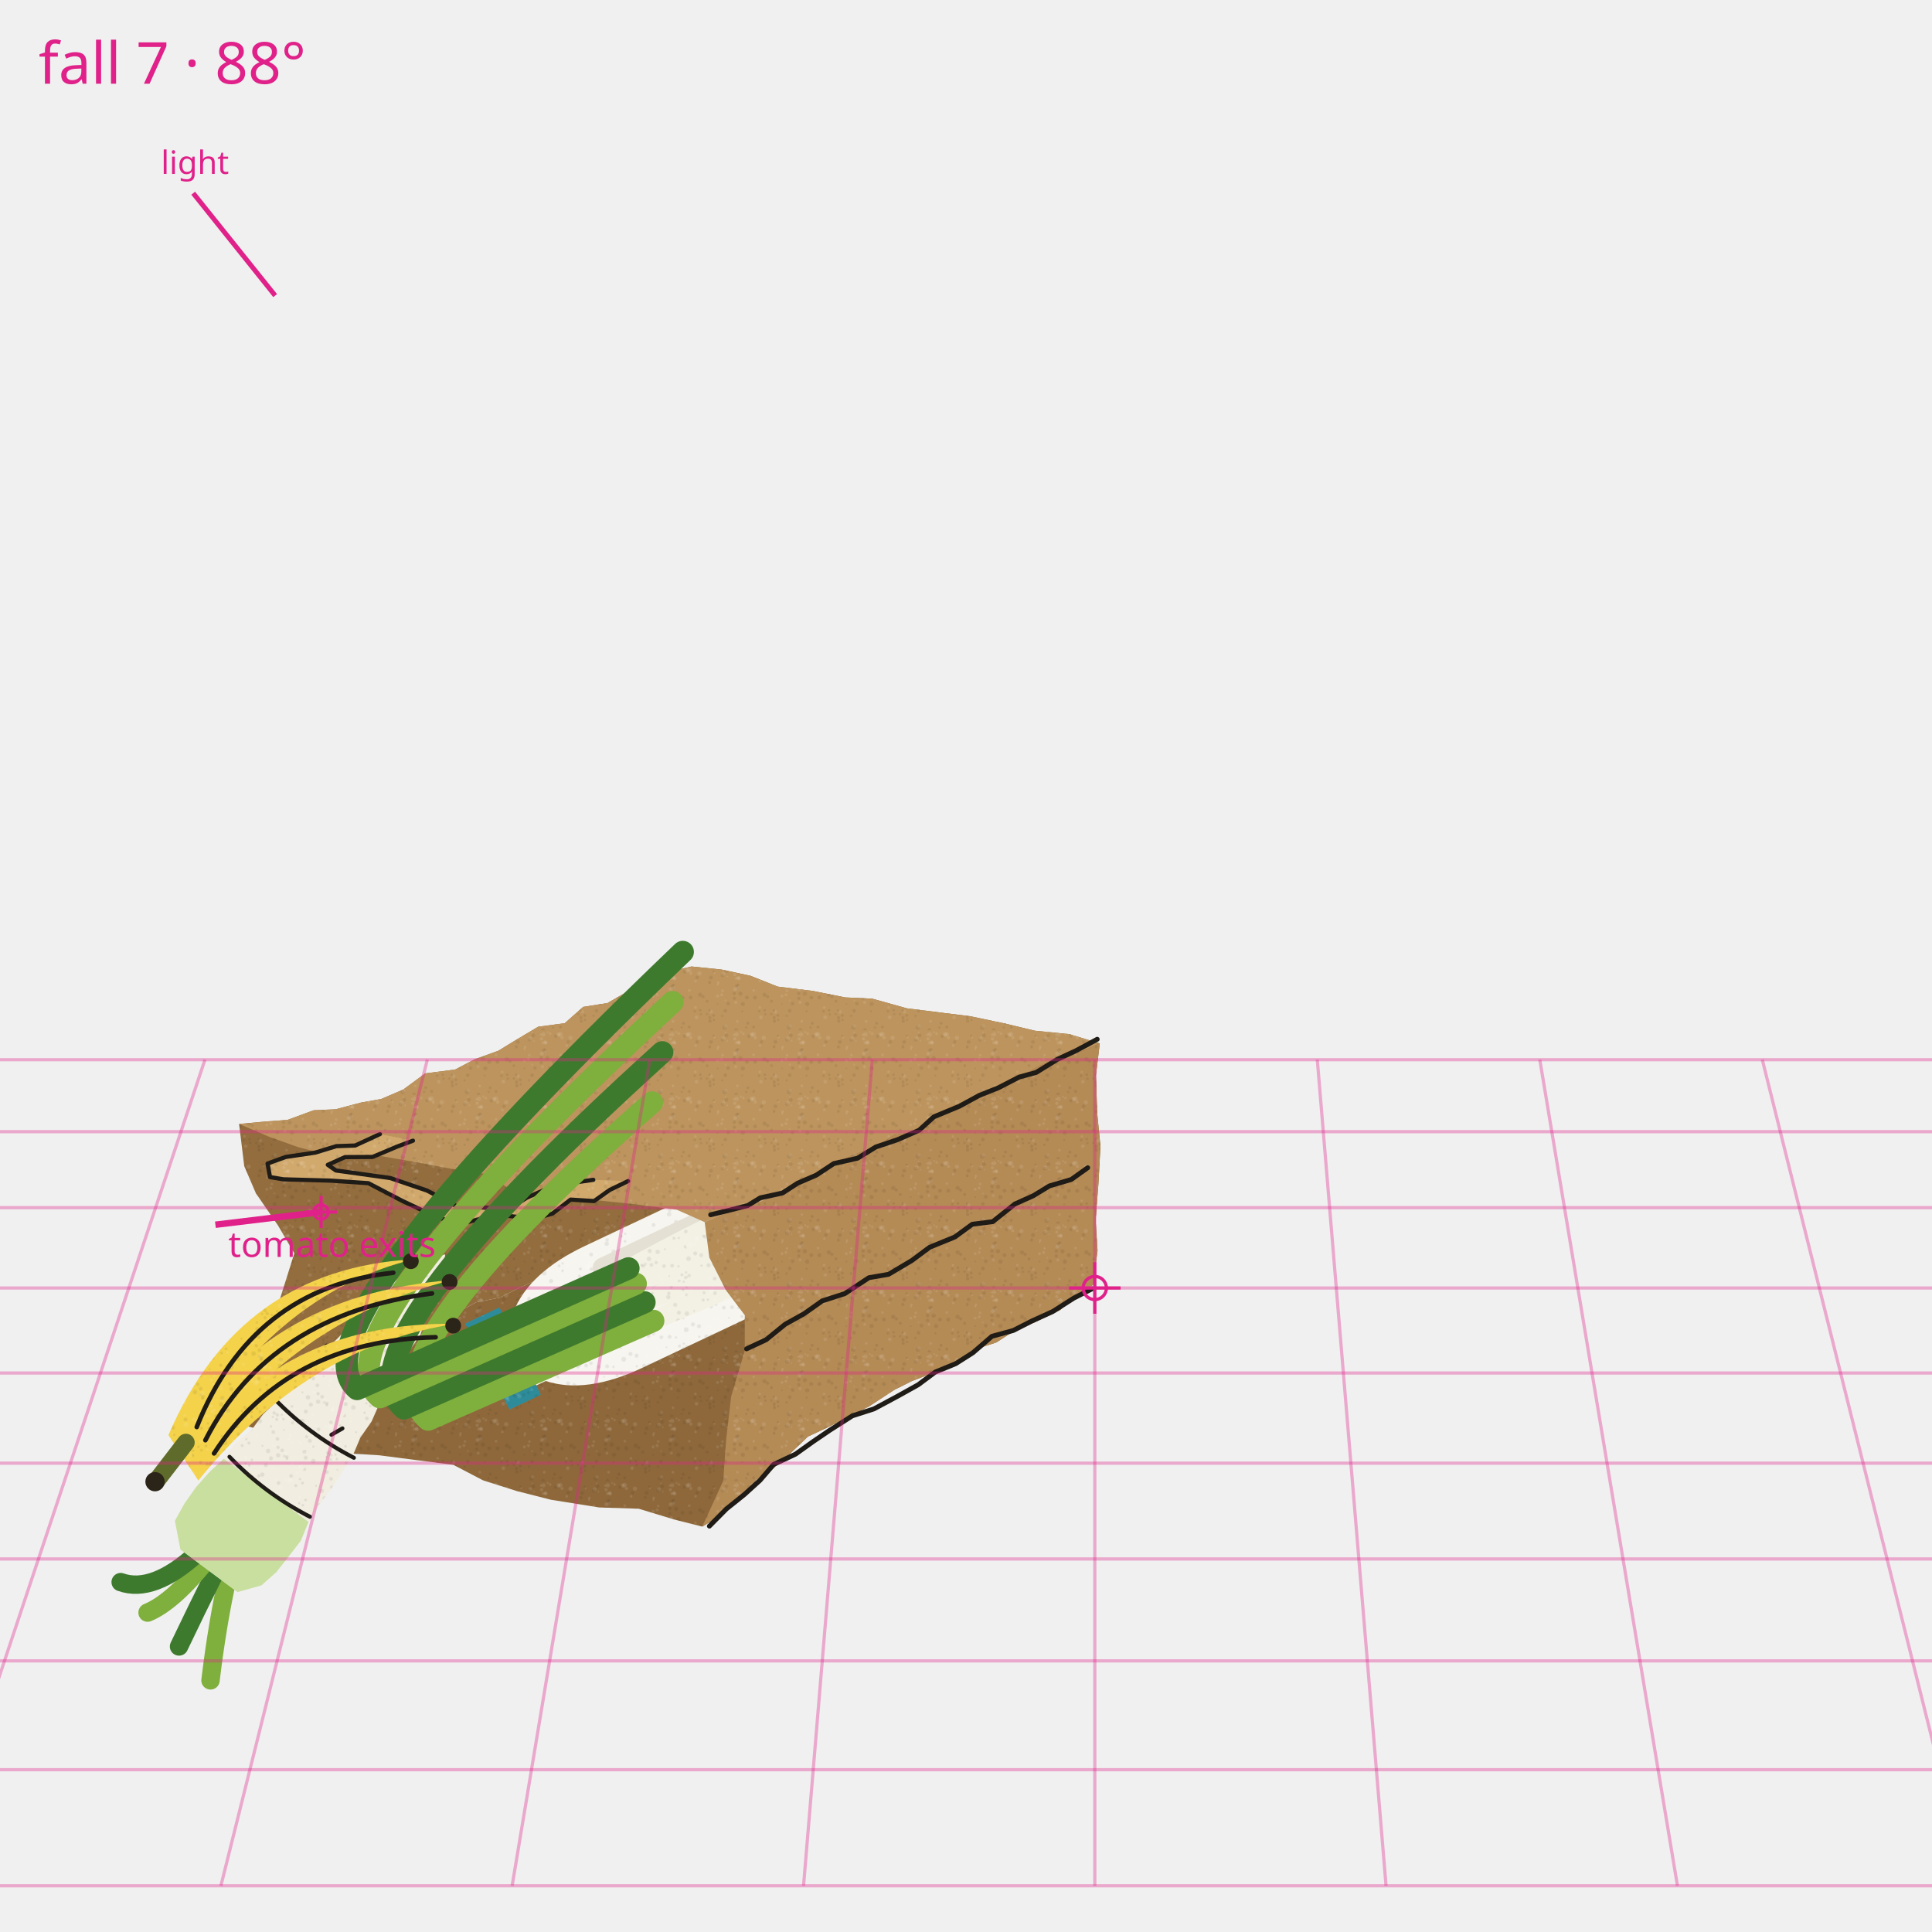
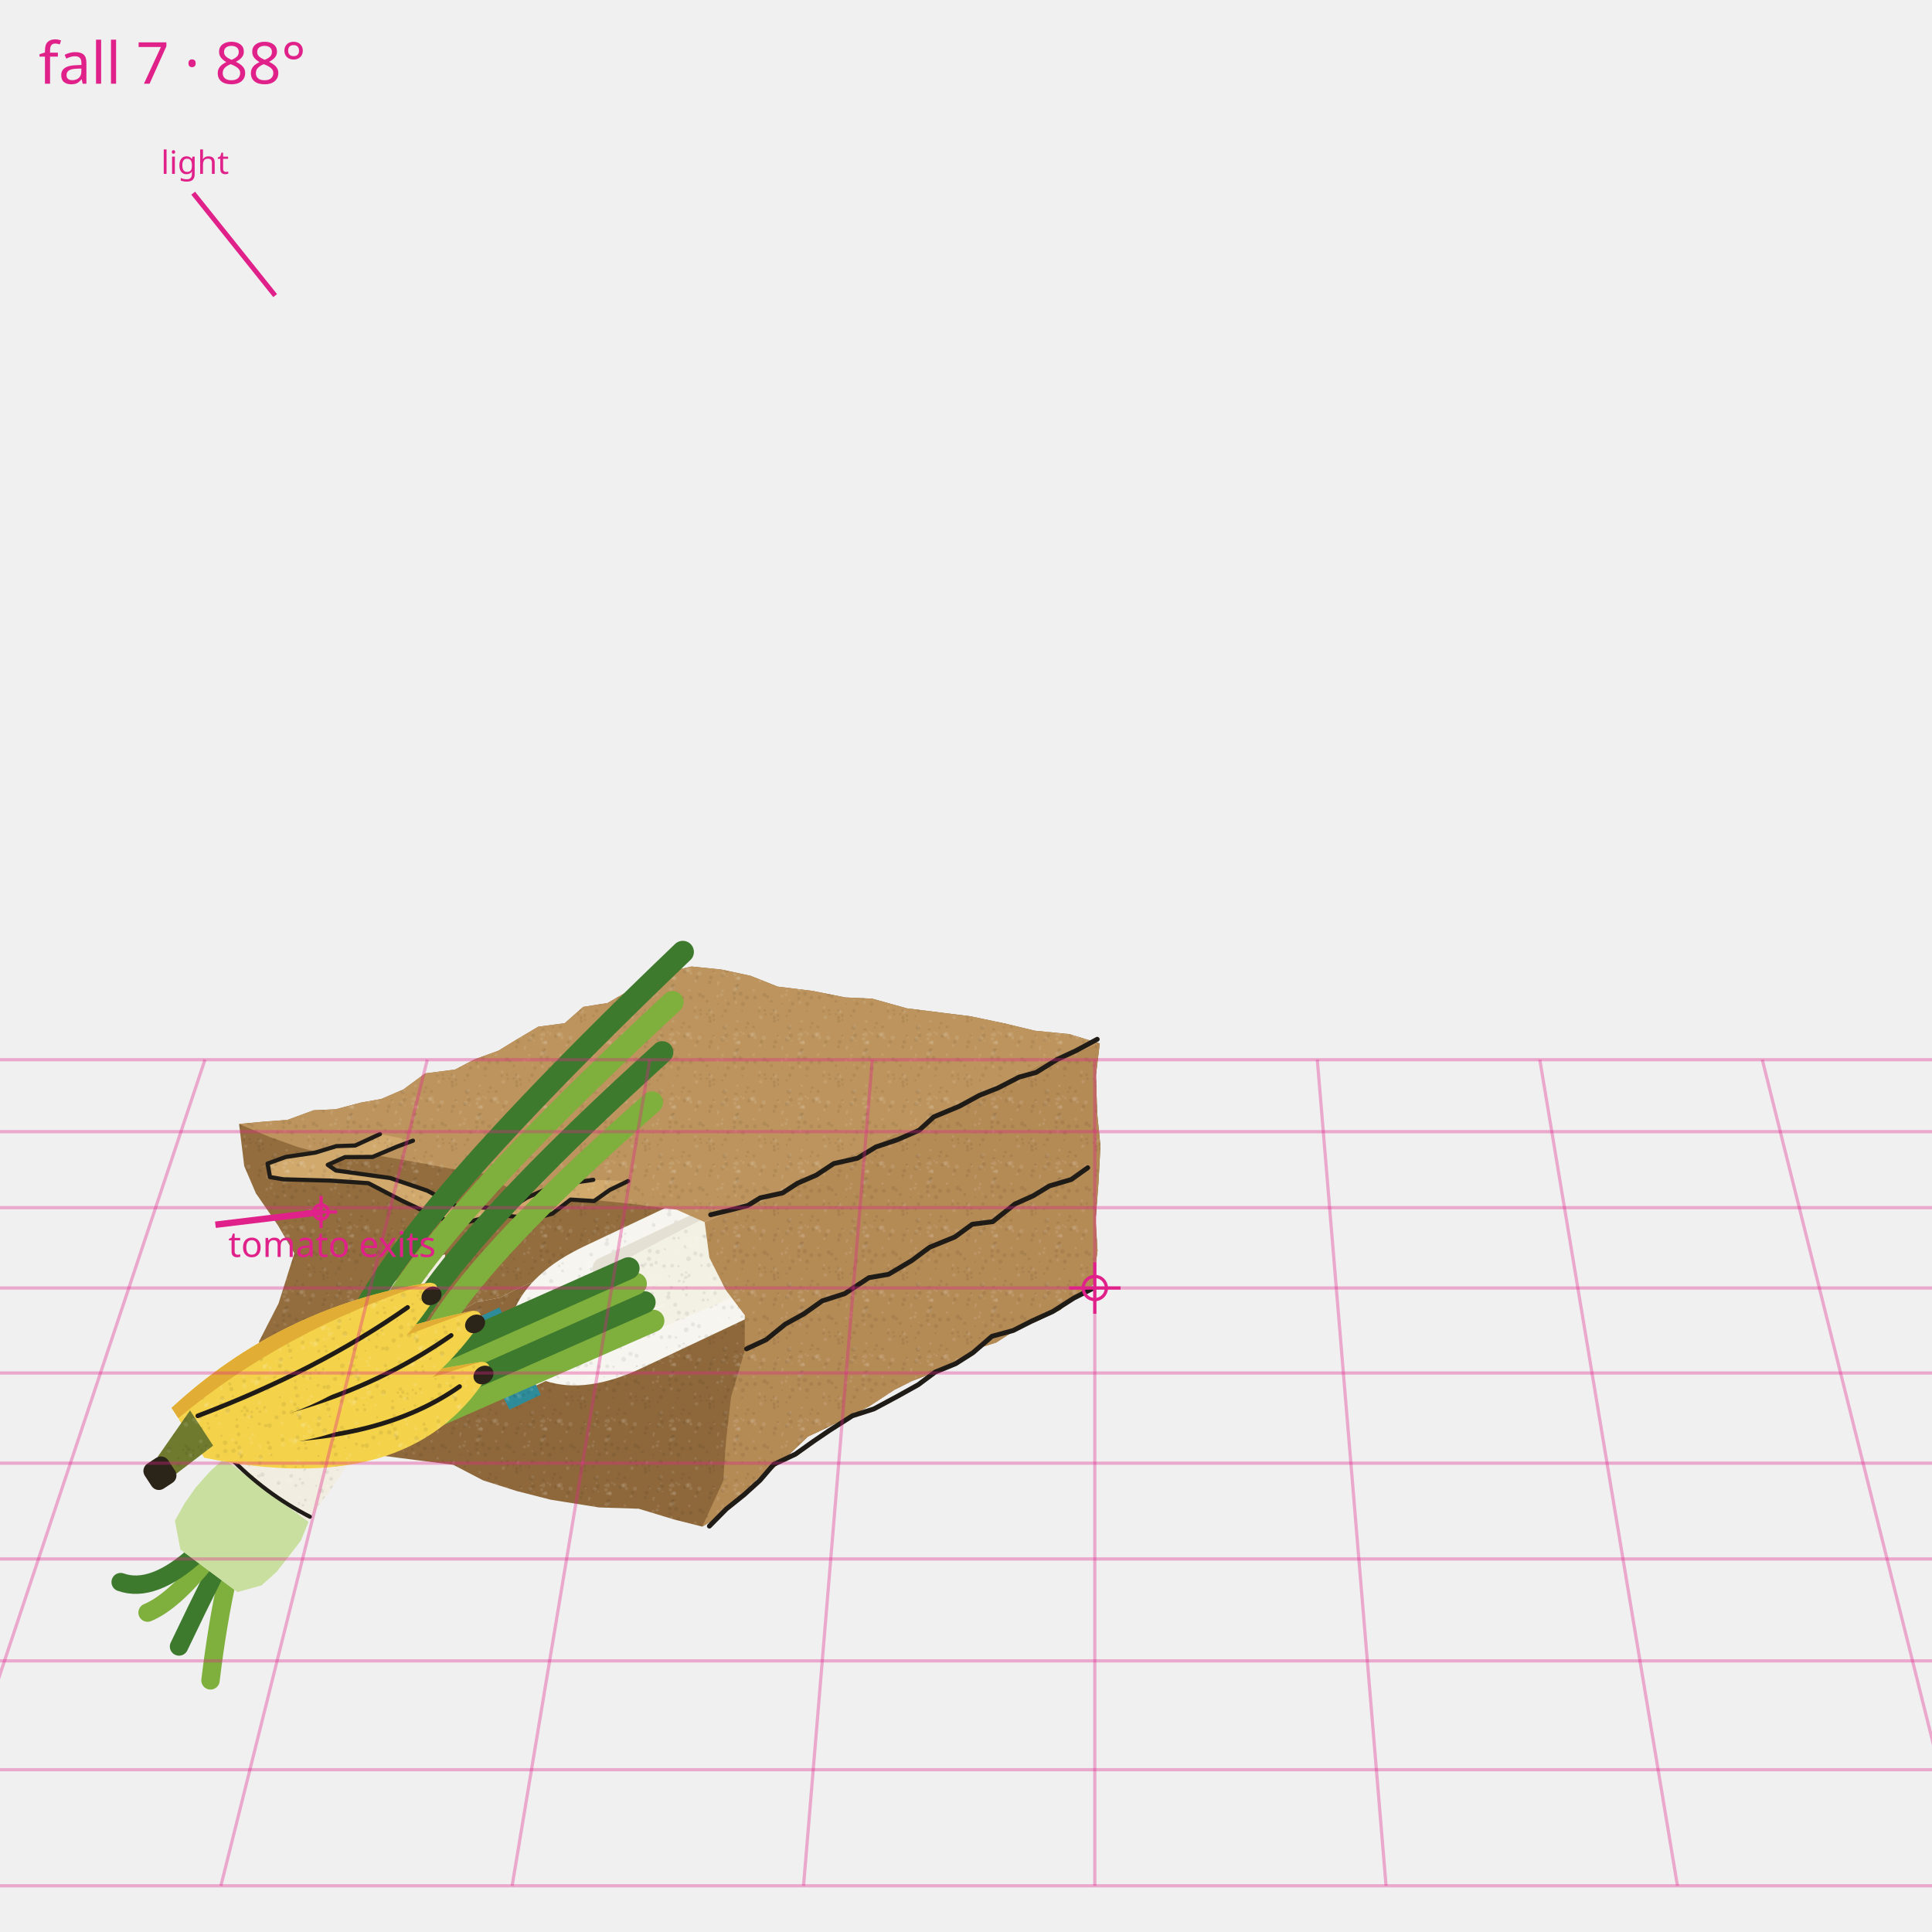
<svg xmlns="http://www.w3.org/2000/svg" width="1200" height="1200" viewBox="0 0 1200 1200">
  <defs>
    <pattern id="grain" width="40" height="40" patternUnits="userSpaceOnUse">
      <circle cx="23.5" cy="38.2" r="0.7" fill="#000" opacity="0.07" />
      <circle cx="28" cy="2.4" r="1.4" fill="#fff" opacity="0.1" />
      <circle cx="39.2" cy="21.9" r="0.9" fill="#000" opacity="0.07" />
      <circle cx="11.7" cy="6.5" r="0.5" fill="#fff" opacity="0.1" />
      <circle cx="33" cy="7.1" r="1.1" fill="#000" opacity="0.07" />
      <circle cx="16.1" cy="20.1" r="1" fill="#000" opacity="0.07" />
      <circle cx="29" cy="19.6" r="1.2" fill="#000" opacity="0.07" />
      <circle cx="24.5" cy="35.6" r="0.9" fill="#000" opacity="0.07" />
      <circle cx="10.7" cy="37.5" r="1.1" fill="#fff" opacity="0.1" />
      <circle cx="21.4" cy="23.6" r="1.3" fill="#000" opacity="0.07" />
      <circle cx="17.2" cy="39.7" r="1.1" fill="#000" opacity="0.07" />
      <circle cx="32" cy="9.4" r="0.8" fill="#fff" opacity="0.1" />
      <circle cx="0.7" cy="32.1" r="1.1" fill="#000" opacity="0.07" />
      <circle cx="1.7" cy="28.4" r="1.1" fill="#fff" opacity="0.1" />
      <circle cx="21.7" cy="2" r="0.8" fill="#fff" opacity="0.1" />
      <circle cx="39.1" cy="29.9" r="0.7" fill="#000" opacity="0.07" />
      <circle cx="3.7" cy="4.4" r="0.6" fill="#fff" opacity="0.1" />
      <circle cx="1" cy="34.3" r="1" fill="#000" opacity="0.07" />
      <circle cx="5.7" cy="23.6" r="0.5" fill="#000" opacity="0.07" />
      <circle cx="34.4" cy="4.6" r="1.3" fill="#fff" opacity="0.1" />
      <circle cx="12.3" cy="23.4" r="1.1" fill="#000" opacity="0.07" />
      <circle cx="23.9" cy="19.6" r="1.2" fill="#000" opacity="0.07" />
      <circle cx="10.5" cy="27.8" r="1.1" fill="#000" opacity="0.07" />
      <circle cx="1.6" cy="7.2" r="1.2" fill="#000" opacity="0.07" />
      <circle cx="26.8" cy="2.7" r="1.3" fill="#fff" opacity="0.1" />
      <circle cx="15.9" cy="2.7" r="0.6" fill="#fff" opacity="0.1" />
      <circle cx="34.8" cy="17.9" r="1.3" fill="#000" opacity="0.07" />
      <circle cx="0.7" cy="10.2" r="1" fill="#000" opacity="0.07" />
      <circle cx="29.1" cy="4.5" r="1" fill="#fff" opacity="0.1" />
      <circle cx="5.8" cy="11.6" r="0.6" fill="#fff" opacity="0.1" />
      <circle cx="21" cy="28.1" r="0.6" fill="#000" opacity="0.07" />
      <circle cx="3.2" cy="30.7" r="0.9" fill="#000" opacity="0.07" />
      <circle cx="28.1" cy="15.2" r="0.8" fill="#fff" opacity="0.1" />
      <circle cx="10.1" cy="38.2" r="1.4" fill="#000" opacity="0.07" />
      <circle cx="8.8" cy="15.4" r="0.8" fill="#fff" opacity="0.1" />
      <circle cx="17.5" cy="2.5" r="1.3" fill="#fff" opacity="0.1" />
      <circle cx="18" cy="13.9" r="1" fill="#000" opacity="0.07" />
      <circle cx="3.2" cy="3.4" r="0.7" fill="#000" opacity="0.07" />
      <circle cx="9.3" cy="5" r="1.2" fill="#fff" opacity="0.1" />
      <circle cx="18.1" cy="13.8" r="1.1" fill="#fff" opacity="0.1" />
      <circle cx="17" cy="22.6" r="0.9" fill="#fff" opacity="0.1" />
      <circle cx="17.3" cy="7.7" r="0.9" fill="#fff" opacity="0.1" />
      <circle cx="31.5" cy="28.1" r="0.8" fill="#000" opacity="0.07" />
      <circle cx="31.9" cy="25.8" r="0.8" fill="#fff" opacity="0.1" />
      <circle cx="10.6" cy="1.4" r="0.5" fill="#fff" opacity="0.1" />
      <circle cx="36.7" cy="19.1" r="1" fill="#000" opacity="0.07" />
      <circle cx="32.6" cy="31.9" r="1.1" fill="#fff" opacity="0.1" />
      <circle cx="20.2" cy="1.1" r="0.6" fill="#fff" opacity="0.1" />
      <circle cx="5.7" cy="18.7" r="0.9" fill="#fff" opacity="0.1" />
      <circle cx="17.5" cy="12.4" r="1" fill="#000" opacity="0.07" />
      <circle cx="8.2" cy="17.9" r="0.9" fill="#fff" opacity="0.1" />
      <circle cx="35.4" cy="30" r="0.7" fill="#000" opacity="0.07" />
      <circle cx="18.4" cy="11.8" r="0.8" fill="#000" opacity="0.07" />
      <circle cx="35" cy="27.5" r="0.8" fill="#000" opacity="0.07" />
      <circle cx="16.1" cy="17" r="1.1" fill="#000" opacity="0.07" />
      <circle cx="19.9" cy="17.2" r="1.3" fill="#000" opacity="0.07" />
      <circle cx="8.8" cy="5.8" r="1.2" fill="#000" opacity="0.07" />
      <circle cx="18.7" cy="7.3" r="1.1" fill="#fff" opacity="0.1" />
      <circle cx="25.2" cy="3.6" r="1.1" fill="#000" opacity="0.07" />
      <circle cx="16.6" cy="14.4" r="1.2" fill="#fff" opacity="0.1" />
      <circle cx="10.5" cy="21.3" r="0.5" fill="#fff" opacity="0.1" />
      <circle cx="3.4" cy="33.5" r="0.7" fill="#000" opacity="0.07" />
      <circle cx="18" cy="34.4" r="0.8" fill="#fff" opacity="0.1" />
      <circle cx="0.6" cy="27.7" r="0.9" fill="#000" opacity="0.07" />
      <circle cx="6.1" cy="10.4" r="0.8" fill="#fff" opacity="0.1" />
      <circle cx="11.2" cy="3.1" r="1.2" fill="#000" opacity="0.07" />
      <circle cx="19" cy="7.8" r="1.1" fill="#fff" opacity="0.1" />
      <circle cx="28.1" cy="37.9" r="0.9" fill="#000" opacity="0.07" />
      <circle cx="8.6" cy="31" r="0.7" fill="#000" opacity="0.07" />
      <circle cx="16.4" cy="5.3" r="1" fill="#fff" opacity="0.1" />
    </pattern>
  </defs>
  <polygon points="678.9,798.1 658.2,795.9 638.1,793.1 623,787.8 602,786.1 578.8,782.5 561.6,777.5 540.1,775 523,768.9 501.4,767.2 485.6,761.5 463.8,756.3 446.6,755.4 427.4,750.1 413.4,754.3 401.2,760.8 387,769.1 375.9,772.3 365.7,778.9 350.4,785.4 334.6,794.5 320.7,800.8 310.7,805.9 295.6,808.9 281.3,816.9 270.4,826.5 254.2,830.7 241.4,839.1 225.9,846.8 210.1,855.4 197.9,863 180.1,868.3 167.2,878.1 149.7,884.6 167.4,889.9 185.2,896.7 206.2,902.1 235.5,903.9 260.9,907.2 281.5,909.8 300.1,919.5 320.9,926.1 342.1,931.5 372.1,936.3 396.7,937.1 419.1,943.9 436.2,948.2 447.7,941.4 458.7,932.7 469.9,919 477.8,914.2 490.9,902.7 501.8,892.3 512.7,887.2 529.8,878.7 539.5,873.7 555.6,863.2 566.4,857.8 580.9,852.2 594.9,846.2 605.3,838.1 618.7,833.9 629.9,826.7 643.3,821 658.8,813.5 666.2,805.5" fill="#8e683b" />
  <polygon points="678.9,798.1 658.2,795.9 638.1,793.1 623,787.8 602,786.1 578.8,782.5 561.6,777.5 540.1,775 523,768.9 501.4,767.2 485.6,761.5 463.8,756.3 446.6,755.4 427.4,750.1 413.4,754.3 401.2,760.8 387,769.1 375.9,772.3 365.7,778.9 350.4,785.4 334.6,794.5 320.7,800.8 310.7,805.9 295.6,808.9 281.3,816.9 270.4,826.5 254.2,830.7 241.4,839.1 225.9,846.8 210.1,855.4 197.9,863 180.1,868.3 167.2,878.1 149.7,884.6 167.4,889.9 185.2,896.7 206.2,902.1 235.5,903.9 260.9,907.2 281.5,909.8 300.1,919.5 320.9,926.1 342.1,931.5 372.1,936.3 396.7,937.1 419.1,943.9 436.2,948.2 447.7,941.4 458.7,932.7 469.9,919 477.8,914.2 490.9,902.7 501.8,892.3 512.7,887.2 529.8,878.7 539.5,873.7 555.6,863.2 566.4,857.8 580.9,852.2 594.9,846.2 605.3,838.1 618.7,833.9 629.9,826.7 643.3,821 658.8,813.5 666.2,805.5" fill="url(#grain)" />
  <polygon points="427.4,750.1 427.1,728.9 427.8,708.7 429.8,684.6 430.1,662.8 425.3,642.1 426,624 429.5,600.3 413.2,604.1 400.3,609.9 389.3,616.1 377.3,623 362.2,625.4 350.8,635.5 334.3,637.7 320.5,645.9 309.6,652.6 294.7,658 282.7,664.3 264.1,666.7 250.5,676.7 236.8,682.6 224.3,684.8 208.4,689 194.8,689.6 178.5,695.6 164.8,696.6 148.5,698.1 151.7,724.3 158.9,741.1 172.7,761.2 182.8,778.5 173,809.6 161,833 158.6,858.1 149.7,884.6 167.2,878.1 180.1,868.3 197.9,863 210.1,855.4 225.9,846.8 241.4,839.1 254.2,830.7 270.4,826.5 281.3,816.9 295.6,808.9 310.7,805.9 320.7,800.8 334.6,794.5 350.4,785.4 365.7,778.9 375.9,772.3 387,769.1 401.2,760.8 413.4,754.3" fill="#936d3e" />
  <polygon points="427.4,750.1 427.1,728.9 427.8,708.7 429.8,684.6 430.1,662.8 425.3,642.1 426,624 429.5,600.3 413.2,604.1 400.3,609.9 389.3,616.1 377.3,623 362.2,625.4 350.8,635.5 334.3,637.7 320.5,645.9 309.6,652.6 294.7,658 282.7,664.3 264.1,666.7 250.5,676.7 236.8,682.6 224.3,684.8 208.4,689 194.8,689.6 178.5,695.6 164.8,696.6 148.5,698.1 151.7,724.3 158.9,741.1 172.7,761.2 182.8,778.5 173,809.6 161,833 158.6,858.1 149.7,884.6 167.2,878.1 180.1,868.3 197.9,863 210.1,855.4 225.9,846.8 241.4,839.1 254.2,830.7 270.4,826.5 281.3,816.9 295.6,808.9 310.7,805.9 320.7,800.8 334.6,794.5 350.4,785.4 365.7,778.9 375.9,772.3 387,769.1 401.2,760.8 413.4,754.3" fill="url(#grain)" />
  <polygon points="678.9,798.1 681.7,776.8 680.5,757.8 682.3,734.6 683.5,711.9 681.5,691.6 680.7,667.9 683.1,648.1 664.2,642.3 642.8,640.2 623.2,635.5 602.6,631.2 584.9,629 563.3,626.3 541.8,620.3 524.9,619.5 505,615.5 483,612.8 466.2,606.1 448.1,602.2 429.5,600.3 426,624 425.3,642.1 430.1,662.8 429.8,684.6 427.8,708.7 427.1,728.9 427.4,750.1 446.6,755.4 463.8,756.3 485.6,761.5 501.4,767.2 523,768.9 540.1,775 561.6,777.5 578.8,782.5 602,786.1 623,787.8 638.1,793.1 658.2,795.9" fill="#86623a" />
  <polygon points="678.9,798.1 681.7,776.8 680.5,757.8 682.3,734.6 683.5,711.9 681.5,691.6 680.7,667.9 683.1,648.1 664.2,642.3 642.8,640.2 623.2,635.5 602.6,631.2 584.9,629 563.3,626.3 541.8,620.3 524.9,619.5 505,615.5 483,612.8 466.2,606.1 448.1,602.2 429.5,600.3 426,624 425.3,642.1 430.1,662.8 429.8,684.6 427.8,708.7 427.1,728.9 427.4,750.1 446.6,755.4 463.8,756.3 485.6,761.5 501.4,767.2 523,768.9 540.1,775 561.6,777.5 578.8,782.5 602,786.1 623,787.8 638.1,793.1 658.2,795.9" fill="url(#grain)" />
  <g transform="translate(414.2 796.1) rotate(-115.3) scale(1.0726) translate(0 0)">
    <path d="M -39 98 Q -39 110 -27 110 L 27 110 Q 39 110 39 98 L 39 -34 Q 39 -70 22 -88 L 22 -98 L -22 -98 L -22 -88 Q -39 -70 -39 -34 Z" fill="#f7f5ef" />
    <path d="M -39 98 Q -39 110 -27 110 L 27 110 Q 39 110 39 98 L 39 -34 Q 39 -70 22 -88 L 22 -98 L -22 -98 L -22 -88 Q -39 -70 -39 -34 Z" fill="url(#grain)" />
    <path d="M 23 -30 L 23 96" stroke="#e4e0d4" stroke-width="12" stroke-linecap="round" />
    <polygon points="-28,-114 28,-116 28,-94 -28,-94" fill="#2e8c9a" />
    <polygon points="-28,-114 28,-116 28,-94 -28,-94" fill="url(#grain)" />
  </g>
  <g transform="translate(510.6 754.4) rotate(-115.3) scale(1.0601) translate(0 0)">
    <path d="M -21 0 Q -23 -60 -19 -120 L -9 -120 Q -5 -60 -7 0 Q -14 12 -21 0 Z" fill="#f3f1e4" />
    <path d="M -21 0 Q -23 -60 -19 -120 L -9 -120 Q -5 -60 -7 0 Q -14 12 -21 0 Z" fill="url(#grain)" />
    <path d="M -18 6 l -4 12 M -14 8 l 0 14 M -10 6 l 5 11" stroke="#e4e0d4" stroke-width="2" stroke-linecap="round" />
    <path d="M -9 0 Q -11 -60 -7 -120 L 3 -120 Q 7 -60 5 0 Q -2 12 -9 0 Z" fill="#f3f1e4" />
    <path d="M -9 0 Q -11 -60 -7 -120 L 3 -120 Q 7 -60 5 0 Q -2 12 -9 0 Z" fill="url(#grain)" />
    <path d="M -6 6 l -4 12 M -2 8 l 0 14 M 2 6 l 5 11" stroke="#e4e0d4" stroke-width="2" stroke-linecap="round" />
    <path d="M 3 0 Q 1 -60 5 -120 L 15 -120 Q 19 -60 17 0 Q 10 12 3 0 Z" fill="#f3f1e4" />
    <path d="M 3 0 Q 1 -60 5 -120 L 15 -120 Q 19 -60 17 0 Q 10 12 3 0 Z" fill="url(#grain)" />
    <path d="M 6 6 l -4 12 M 10 8 l 0 14 M 14 6 l 5 11" stroke="#e4e0d4" stroke-width="2" stroke-linecap="round" />
    <path d="M 13 0 Q 11 -60 15 -120 L 25 -120 Q 29 -60 27 0 Q 20 12 13 0 Z" fill="#f3f1e4" />
    <path d="M 13 0 Q 11 -60 15 -120 L 25 -120 Q 29 -60 27 0 Q 20 12 13 0 Z" fill="url(#grain)" />
    <path d="M 16 6 l -4 12 M 20 8 l 0 14 M 24 6 l 5 11" stroke="#e4e0d4" stroke-width="2" stroke-linecap="round" />
  </g>
  <g transform="translate(275.5 778.6) rotate(-233.3) scale(1.0384) translate(-24 -170)">
    <path d="M 256 158 q 26 -11.6 56 -28.8" fill="none" stroke="#7faf3c" stroke-width="11" stroke-linecap="round" />
    <path d="M 256 166 q 29 -5.2 51 -9.6" fill="none" stroke="#3e7a2e" stroke-width="11" stroke-linecap="round" />
    <path d="M 256 174 q 32 1.2 46 9.6" fill="none" stroke="#7faf3c" stroke-width="11" stroke-linecap="round" />
    <path d="M 256 181 q 35 6.8 41 26.4" fill="none" stroke="#3e7a2e" stroke-width="11" stroke-linecap="round" />
    <polygon points="24,168.8 35.8,161.4 47.6,158.5 59.4,155.8 71.2,152.1 83,151.6 94.8,149.8 106.6,147.6 118.4,147.2 130.2,144.5 142,144.1 153.8,141.2 165.6,140.4 177.4,139.7 189.2,139.9 201,138.8 212.8,135.8 224.6,136 236.4,136.3 248.2,138.7 260,147.8 260,190.4 248.2,203.3 236.4,204.9 224.6,205.2 212.8,204.2 201,202.1 189.2,202.1 177.4,199 165.6,199.1 153.8,197.1 142,197.2 130.2,194.1 118.4,194.7 106.6,191.1 94.8,189.4 83,187.7 71.2,187.4 59.4,184.3 47.6,182 35.8,178.6 24,169.1" fill="#f1ede0" />
    <polygon points="24,168.8 35.8,161.4 47.6,158.5 59.4,155.8 71.2,152.1 83,151.6 94.8,149.8 106.6,147.6 118.4,147.2 130.2,144.5 142,144.1 153.8,141.2 165.6,140.4 177.4,139.7 189.2,139.9 201,138.8 212.8,135.8 224.6,136 236.4,136.3 248.2,138.7 260,147.8 260,190.4 248.2,203.3 236.4,204.9 224.6,205.2 212.8,204.2 201,202.1 189.2,202.1 177.4,199 165.6,199.1 153.8,197.1 142,197.2 130.2,194.1 118.4,194.7 106.6,191.1 94.8,189.4 83,187.7 71.2,187.4 59.4,184.3 47.6,182 35.8,178.6 24,169.1" fill="url(#grain)" />
    <polygon points="201,138.8 212.8,135.8 224.6,136 236.4,136.3 248.2,138.7 260,147.8 260,190.4 248.2,203.3 236.4,204.9 224.6,205.2 212.8,204.2 201,202.1" fill="#c9dfa0" />
    <path d="M 110 146.8 q 5 23.2 0 46.4" fill="none" stroke="#1f1b17" stroke-width="2.4" stroke-linecap="round" />
    <path d="M 154 140 q 5 30 0 60" fill="none" stroke="#1f1b17" stroke-width="2.4" stroke-linecap="round" />
    <path d="M 198 140 q 5 30 0 60" fill="none" stroke="#1f1b17" stroke-width="2.4" stroke-linecap="round" />
    <path d="M 144 156 l 7 3" stroke="#1f1b17" stroke-width="2.4" stroke-linecap="round" />
  </g>
  <polygon points="683.1,648.1 673.6,652.4 657.1,656.9 645.2,662.2 631.6,669.8 621,675.2 605.7,681.3 595,688 580,693.7 567.7,703.1 555.4,704.9 545.8,711.3 528.2,718.1 516.7,724.4 505.2,730.7 495.3,734.9 483.1,741.3 472.7,746.1 460.5,747.7 450.2,753.5 437.7,759.1 420.4,751.4 394.7,748 369.8,745.4 339.4,742.3 318.1,739.7 302.8,729.3 280.5,726 260.4,722.2 232.8,717.4 206.1,718 185.2,712.5 167.5,706.2 148.5,698.1 164.8,696.6 178.5,695.6 194.8,689.6 208.4,689 224.3,684.8 236.8,682.6 250.5,676.7 264.1,666.7 282.7,664.3 294.7,658 309.6,652.6 320.5,645.9 334.3,637.7 350.8,635.5 362.2,625.4 377.3,623 389.3,616.1 400.3,609.9 413.2,604.1 429.5,600.3 448.1,602.2 466.2,606.1 483,612.8 505,615.5 524.9,619.5 541.8,620.3 563.3,626.3 584.9,629 602.6,631.2 623.2,635.5 642.8,640.2 664.2,642.3" fill="#bd945d" />
  <polygon points="683.1,648.1 673.6,652.4 657.1,656.9 645.2,662.2 631.6,669.8 621,675.2 605.7,681.3 595,688 580,693.7 567.7,703.1 555.4,704.9 545.8,711.3 528.2,718.1 516.7,724.4 505.2,730.7 495.3,734.9 483.1,741.3 472.7,746.1 460.5,747.7 450.2,753.5 437.7,759.1 420.4,751.4 394.7,748 369.8,745.4 339.4,742.3 318.1,739.7 302.8,729.3 280.5,726 260.4,722.2 232.8,717.4 206.1,718 185.2,712.5 167.5,706.2 148.5,698.1 164.8,696.6 178.5,695.6 194.8,689.6 208.4,689 224.3,684.8 236.8,682.6 250.5,676.7 264.1,666.7 282.7,664.3 294.7,658 309.6,652.6 320.5,645.9 334.3,637.7 350.8,635.5 362.2,625.4 377.3,623 389.3,616.1 400.3,609.9 413.2,604.1 429.5,600.3 448.1,602.2 466.2,606.1 483,612.8 505,615.5 524.9,619.5 541.8,620.3 563.3,626.3 584.9,629 602.6,631.2 623.2,635.5 642.8,640.2 664.2,642.3" fill="url(#grain)" />
  <polygon points="390.1,733.6 378.7,739.1 369,746 354.4,745.1 343.1,753.8 331.5,757 308.6,754.4 284.1,760.7 265.1,753.1 249.7,745.8 228.8,734.9 205.3,733.3 176.1,732.5 167.7,731.1 166.2,722.7 177.5,718.6 195.8,715.9 208.9,711.9 220.6,711.5 236,704.4 256.5,708.5 246.8,712.1 231.4,718.6 214.3,718.7 203.6,723.5 208.6,727 242.4,731.7 265.3,739.5 283,748.9 315.7,751.1 327.2,743.9 341,737.8 352.8,735.1 368.5,732.8" fill="#d1a96d" />
  <polygon points="390.1,733.6 378.7,739.1 369,746 354.4,745.1 343.1,753.8 331.5,757 308.6,754.4 284.1,760.7 265.1,753.1 249.7,745.8 228.8,734.9 205.3,733.3 176.1,732.5 167.7,731.1 166.2,722.7 177.5,718.6 195.8,715.9 208.9,711.9 220.6,711.5 236,704.4 256.5,708.5 246.8,712.1 231.4,718.6 214.3,718.7 203.6,723.5 208.6,727 242.4,731.7 265.3,739.5 283,748.9 315.7,751.1 327.2,743.9 341,737.8 352.8,735.1 368.5,732.8" fill="url(#grain)" />
  <polyline points="390.1,733.6 378.7,739.1 369,746 354.4,745.1 343.1,753.8 331.5,757 308.6,754.4 284.1,760.7 265.1,753.1 249.7,745.8 228.8,734.9 205.3,733.3 176.1,732.5 167.7,731.1 166.2,722.7 177.5,718.6 195.8,715.9 208.9,711.9 220.6,711.5 236,704.4" fill="none" stroke="#1f1b17" stroke-width="2.6" stroke-linecap="round" stroke-linejoin="round" />
  <polyline points="256.5,708.5 246.8,712.1 231.4,718.6 214.3,718.7 203.6,723.5 208.6,727 242.4,731.7 265.3,739.5 283,748.9 315.7,751.1 327.2,743.9 341,737.8 352.8,735.1 368.5,732.8" fill="none" stroke="#1f1b17" stroke-width="2.6" stroke-linecap="round" stroke-linejoin="round" />
  <polygon points="678.9,798.1 666.2,805.5 658.8,813.5 643.3,821 629.9,826.7 618.7,833.9 605.3,838.1 594.9,846.2 580.9,852.2 566.4,857.8 555.6,863.2 539.5,873.7 529.8,878.7 512.7,887.2 501.8,892.3 490.9,902.7 477.8,914.2 469.9,919 458.7,932.7 447.7,941.4 436.2,948.2 449.2,919.8 451,894.5 454.1,867.5 462.6,838.9 462.6,816.9 450.7,801.1 440.6,781.1 437.7,759.1 450.2,753.5 460.5,747.7 472.7,746.1 483.1,741.3 495.3,734.9 505.2,730.7 516.7,724.4 528.2,718.1 545.8,711.3 555.4,704.9 567.7,703.1 580,693.7 595,688 605.7,681.3 621,675.2 631.6,669.8 645.2,662.2 657.1,656.9 673.6,652.4 683.1,648.1 680.7,667.9 681.5,691.6 683.5,711.9 682.3,734.6 680.5,757.8 681.7,776.8" fill="#b48a55" />
  <polygon points="678.9,798.1 666.2,805.5 658.8,813.5 643.3,821 629.9,826.7 618.7,833.9 605.3,838.1 594.9,846.2 580.9,852.2 566.4,857.8 555.6,863.2 539.5,873.7 529.8,878.7 512.7,887.2 501.8,892.3 490.9,902.7 477.8,914.2 469.9,919 458.7,932.7 447.7,941.4 436.2,948.2 449.2,919.8 451,894.5 454.1,867.5 462.6,838.9 462.6,816.9 450.7,801.1 440.6,781.1 437.7,759.1 450.2,753.5 460.5,747.7 472.7,746.1 483.1,741.3 495.3,734.9 505.2,730.7 516.7,724.4 528.2,718.1 545.8,711.3 555.4,704.9 567.7,703.1 580,693.7 595,688 605.7,681.3 621,675.2 631.6,669.8 645.2,662.2 657.1,656.9 673.6,652.4 683.1,648.1 680.7,667.9 681.5,691.6 683.5,711.9 682.3,734.6 680.5,757.8 681.7,776.8" fill="url(#grain)" />
  <polyline points="678.3,800.5 666.9,806.3 653.9,814.6 640.9,820.5 629.3,826.4 616.1,830 604.3,840.2 593.6,847 580.9,852.2 570.3,860.1 557,867.5 542.8,875.1 529.4,879.4 515.3,888.4 505.3,895.2 494.1,903.2 480.5,909.6 472.1,919.4 462.3,928.3 451.2,937.2 440.6,947.9" fill="none" stroke="#1f1b17" stroke-width="3" stroke-linecap="round" stroke-linejoin="round" />
  <polyline points="675.6,725.3 665.4,732.6 651.8,736.6 641.8,742.7 630.4,747.8 616.6,758.8 603.9,760.4 593.1,768.3 577.4,774.7 566.4,782.9 551.9,791.5 539.7,793.6 524.7,803.5 510.7,808 499.4,816 487.7,822.5 475.9,832.1 463.7,837.8" fill="none" stroke="#1f1b17" stroke-width="3" stroke-linecap="round" stroke-linejoin="round" />
  <polyline points="681.5,645.5 668.3,652.6 656.7,658 643.6,666.1 633,669 620,675.7 608.2,680.4 595.9,687.1 580,693.7 570.9,702 557.4,707.9 544,712.4 532.6,719.4 517.9,722.7 507,729.9 495.4,734.9 486,741 472.2,744 464.4,748.8 451.8,752 441.4,754.5" fill="none" stroke="#1f1b17" stroke-width="3" stroke-linecap="round" stroke-linejoin="round" />
  <g transform="translate(510.6 754.4) rotate(-115.3) scale(1.0601) translate(0 0)">
    <path d="M -14 -116 L -10 -260 Q 38.8 -282 102 -62" fill="none" stroke="#7faf3c" stroke-width="13" stroke-linecap="round" stroke-linejoin="round" />
    <path d="M -2 -116 L 2 -270 Q 50.8 -292 126 -44" fill="none" stroke="#3e7a2e" stroke-width="13" stroke-linecap="round" stroke-linejoin="round" />
    <path d="M 10 -116 L 14 -280 Q 62.8 -302 150 -26" fill="none" stroke="#7faf3c" stroke-width="13" stroke-linecap="round" stroke-linejoin="round" />
    <path d="M 20 -116 L 24 -290 Q 72.8 -312 174 -8" fill="none" stroke="#3e7a2e" stroke-width="13" stroke-linecap="round" stroke-linejoin="round" />
  </g>
  <g transform="translate(185.9 844.5) rotate(-213.3) scale(1.089) translate(-120 -120)">
-     <path d="M 206 107 Q 120 146 34 88 Q 112 124 206 94 Z" fill="#f4d24a" />
-     <path d="M 206 107 Q 120 146 34 88 Q 112 124 206 94 Z" fill="url(#grain)" />
-     <path d="M 190 102 Q 120 133 48 88" fill="none" stroke="#1f1b17" stroke-width="2.6" stroke-linecap="round" />
-     <circle cx="36" cy="88" r="4.5" fill="#2b2418" />
-     <path d="M 206 116 Q 120 164 22 110 Q 112 142 206 103 Z" fill="#f4d24a" />
-     <path d="M 206 116 Q 120 164 22 110 Q 112 142 206 103 Z" fill="url(#grain)" />
-     <path d="M 190 111 Q 120 151 36 110" fill="none" stroke="#1f1b17" stroke-width="2.6" stroke-linecap="round" />
-     <circle cx="24" cy="110" r="4.5" fill="#2b2418" />
-     <path d="M 206 125 Q 120 182 34 132 Q 112 160 206 112 Z" fill="#f4d24a" />
-     <path d="M 206 125 Q 120 182 34 132 Q 112 160 206 112 Z" fill="url(#grain)" />
-     <path d="M 190 120 Q 120 169 48 132" fill="none" stroke="#1f1b17" stroke-width="2.6" stroke-linecap="round" />
-     <circle cx="36" cy="132" r="4.5" fill="#2b2418" />
-     <path d="M 200 116 l 26 -9" stroke="#5e6b2a" stroke-width="10" stroke-linecap="round" />
-     <circle cx="227" cy="107" r="5.5" fill="#2b2418" />
+     <path d="M 196 103 Q 112 19 36 53 Q 28 58 34 62 Q 112 97 196 121 Z" fill="#f4d24a" />
+     <path d="M 196 103 Q 112 19 36 53 Q 28 58 34 62 Q 112 97 196 121 Z" fill="url(#grain)" />
+     <path d="M 196 121 Q 112 97 34 62 Q 118 85 196 114 Z" fill="#e1ad35" />
+     <path d="M 186 109 Q 114 55 52 57" fill="none" stroke="#1f1b17" stroke-width="2.6" stroke-linecap="round" />
+     <ellipse cx="37" cy="55" rx="6" ry="5" fill="#2b2418" />
+     <path d="M 196 111 Q 112 46 24 80 Q 16 85 22 89 Q 112 124 196 129 Z" fill="#f4d24a" />
+     <path d="M 196 111 Q 112 46 24 80 Q 16 85 22 89 Q 112 124 196 129 Z" fill="url(#grain)" />
+     <path d="M 196 129 Q 112 124 22 89 Q 118 112 196 122 Z" fill="#e1ad35" />
+     <path d="M 186 117 Q 114 82 40 84" fill="none" stroke="#1f1b17" stroke-width="2.6" stroke-linecap="round" />
+     <ellipse cx="25" cy="82" rx="6" ry="5" fill="#2b2418" />
+     <path d="M 196 119 Q 112 73 36 107 Q 28 112 34 116 Q 112 151 196 137 Z" fill="#f4d24a" />
+     <path d="M 196 119 Q 112 73 36 107 Q 28 112 34 116 Q 112 151 196 137 Z" fill="url(#grain)" />
+     <path d="M 196 137 Q 112 151 34 116 Q 118 139 196 130 Z" fill="#e1ad35" />
+     <path d="M 186 125 Q 114 109 52 111" fill="none" stroke="#1f1b17" stroke-width="2.6" stroke-linecap="round" />
+     <ellipse cx="37" cy="109" rx="6" ry="5" fill="#2b2418" />
+     <path d="M 188 106 L 216 104 L 218 118 L 188 130 Z" fill="#6f7a2e" />
+     <path d="M 188 106 L 216 104 L 218 118 L 188 130 Z" fill="url(#grain)" />
+     <rect x="214" y="101" width="16" height="17" rx="5" fill="#2b2418" />
  </g>
  <g id="guides" fill="none" stroke="#e0218a" stroke-width="2">
    <text x="24" y="52" font-size="36" font-family="sans-serif" fill="#e0218a" stroke="none">fall 7 · 88°</text>
    <line x1="-149.1" y1="658.2" x2="1232.7" y2="658.2" opacity="0.35" />
    <line x1="-171.5" y1="702.9" x2="1247.6" y2="702.9" opacity="0.35" />
    <line x1="-195.1" y1="750.1" x2="1263.4" y2="750.1" opacity="0.35" />
    <line x1="-220" y1="800" x2="1280" y2="800" opacity="0.35" />
    <line x1="-246.4" y1="852.8" x2="1297.6" y2="852.8" opacity="0.35" />
    <line x1="-274.4" y1="908.8" x2="1316.3" y2="908.8" opacity="0.35" />
    <line x1="-304.2" y1="968.3" x2="1336.1" y2="968.3" opacity="0.35" />
    <line x1="-335.8" y1="1031.6" x2="1357.2" y2="1031.6" opacity="0.35" />
    <line x1="-369.6" y1="1099.2" x2="1379.7" y2="1099.2" opacity="0.35" />
    <line x1="-405.7" y1="1171.3" x2="1403.8" y2="1171.3" opacity="0.35" />
    <line x1="-149.1" y1="658.2" x2="-405.7" y2="1171.3" opacity="0.35" />
    <line x1="-10.9" y1="658.2" x2="-224.7" y2="1171.3" opacity="0.35" />
    <line x1="127.3" y1="658.2" x2="-43.8" y2="1171.3" opacity="0.35" />
    <line x1="265.4" y1="658.2" x2="137.2" y2="1171.3" opacity="0.35" />
    <line x1="403.6" y1="658.2" x2="318.1" y2="1171.3" opacity="0.35" />
    <line x1="541.8" y1="658.2" x2="499.1" y2="1171.3" opacity="0.35" />
    <line x1="680" y1="658.2" x2="680" y2="1171.3" opacity="0.35" />
    <line x1="818.2" y1="658.2" x2="860.9" y2="1171.3" opacity="0.35" />
    <line x1="956.4" y1="658.2" x2="1041.9" y2="1171.3" opacity="0.35" />
    <line x1="1094.6" y1="658.2" x2="1222.8" y2="1171.3" opacity="0.35" />
    <line x1="1232.7" y1="658.2" x2="1403.8" y2="1171.3" opacity="0.35" />
    <path d="M 120 120 L 170.9 183.6" stroke-width="3" />
    <text x="100" y="108" font-size="20" font-family="sans-serif" fill="#e0218a" stroke="none">light</text>
    <path d="M 664 800 H 696 M 680 784 V 816" />
    <circle cx="680" cy="800" r="7.2" />
    <path d="M 189.4 752.8 H 209.4 M 199.4 742.8 V 762.8" />
    <circle cx="199.4" cy="752.8" r="4.5" />
    <path d="M 199.4 752.8 L 133.8 760.7" stroke-width="4" />
    <text x="141.8" y="780.7" font-size="22" font-family="sans-serif" fill="#e0218a" stroke="none">tomato exits</text>
  </g>
</svg>
